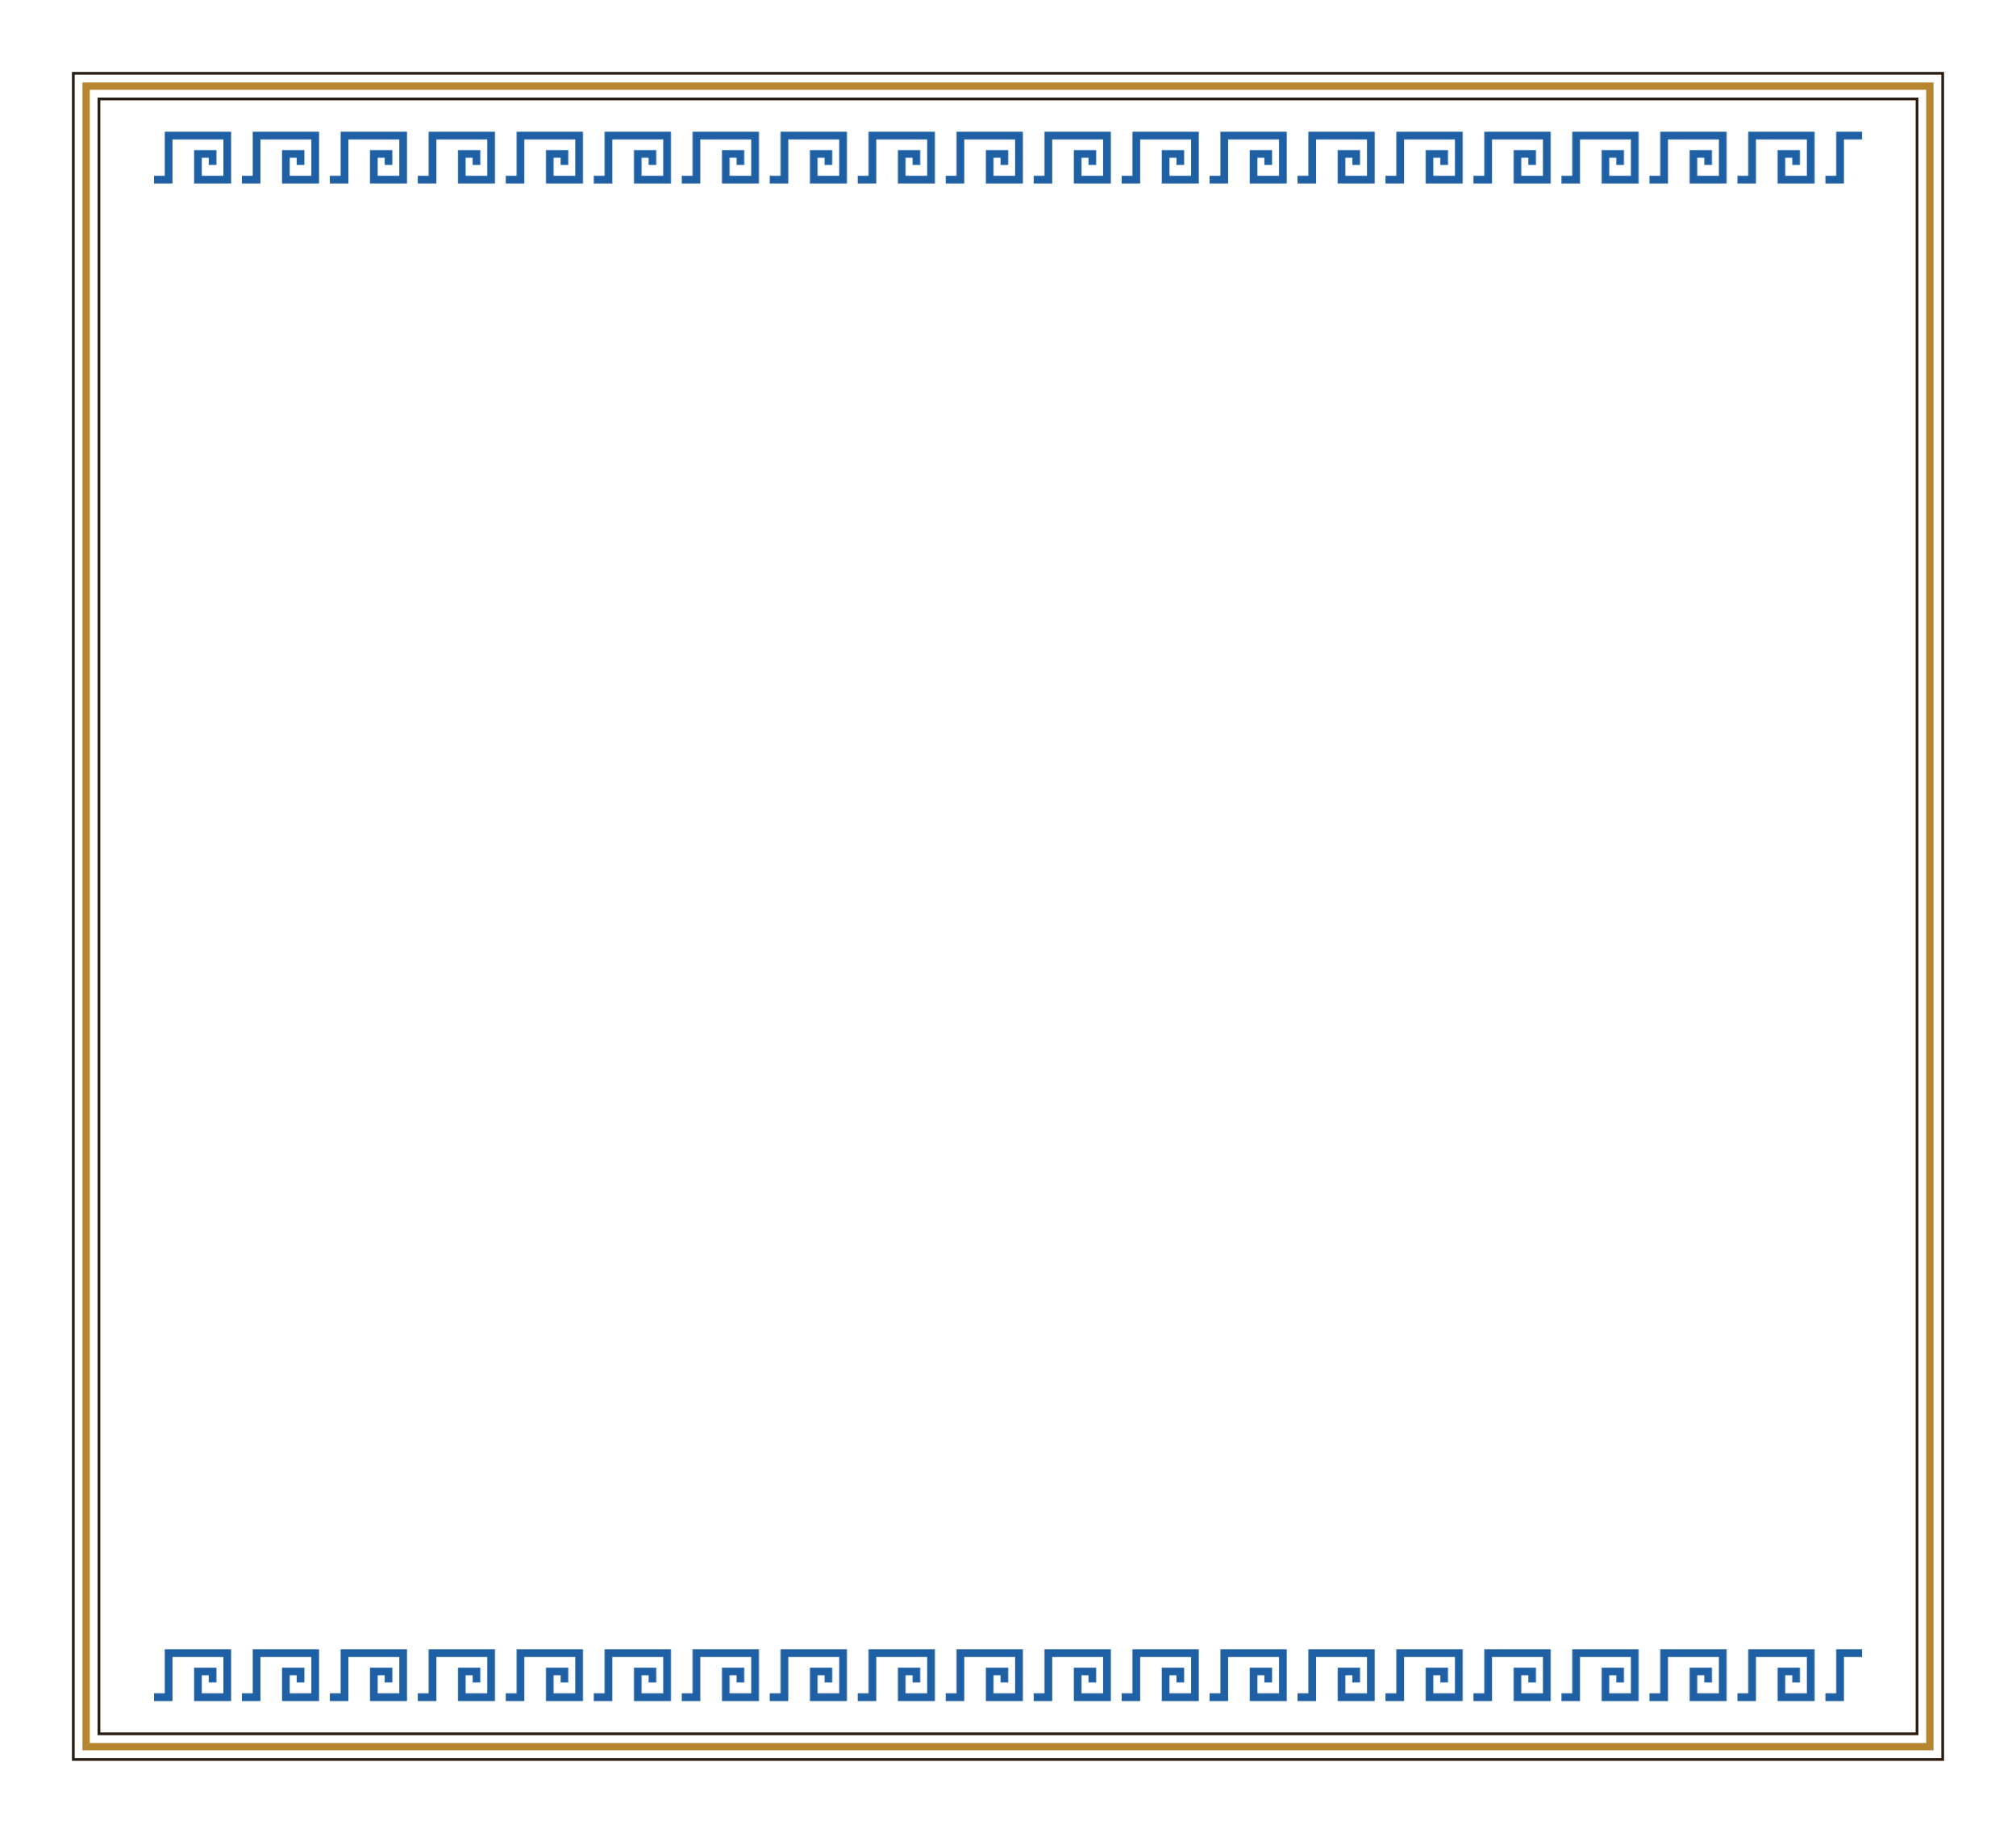
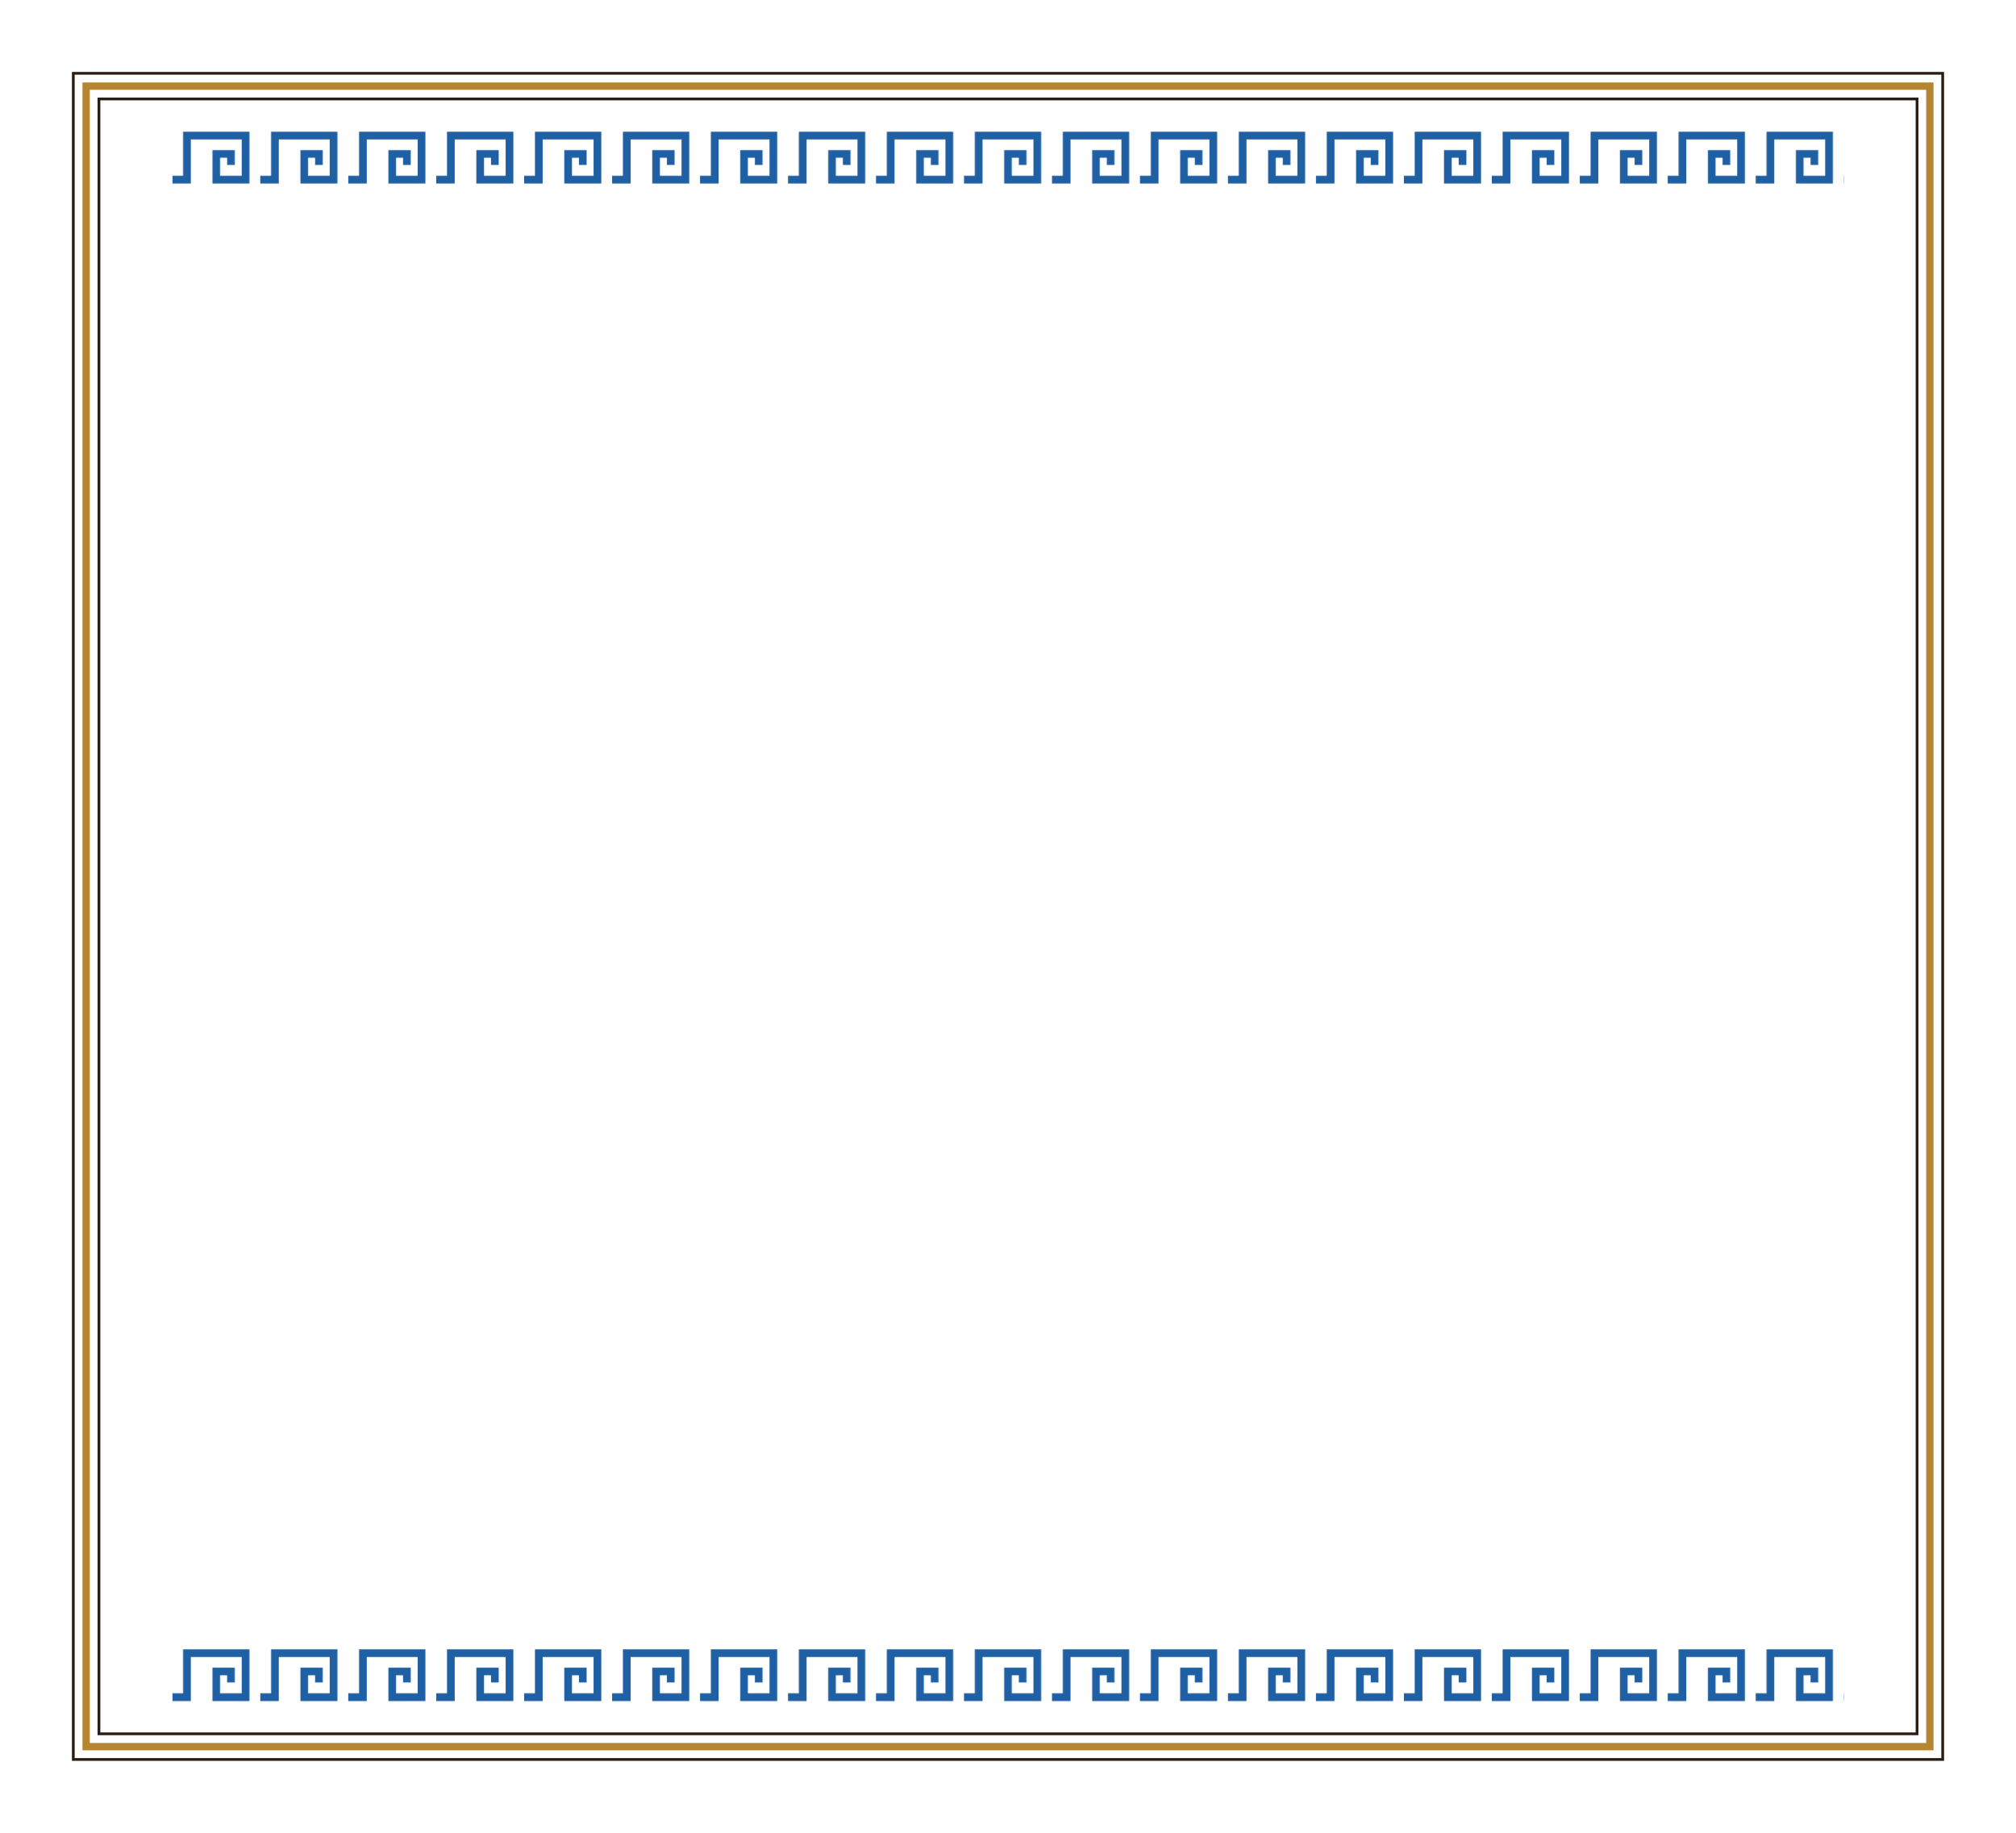
<svg xmlns="http://www.w3.org/2000/svg" width="1100" height="1000" viewBox="0 0 1100 1000" fill="none">
  <defs>
    <pattern id="meandro" width="48" height="32" patternUnits="userSpaceOnUse">
      <path d="M0 28 H 8 V 4 H 40 V 28 H 24 V 14 H 32 V 20" fill="none" stroke="#1F5FA3" stroke-width="4.2" stroke-linejoin="miter" />
    </pattern>
  </defs>
  <rect x="40" y="40" width="1020" height="920" stroke="#2B1D12" stroke-width="1.5" />
  <rect x="47" y="47" width="1006" height="906" stroke="#B5852F" stroke-width="4" />
  <rect x="54" y="54" width="992" height="892" stroke="#2B1D12" stroke-width="1.5" />
-   <svg x="84" y="70" width="932" height="32">
-     <rect width="932" height="32" fill="url(#meandro)" />
+   <svg x="94" y="70" width="912" height="32">
+     <rect width="912" height="32" fill="url(#meandro)" />
  </svg>
-   <svg x="84" y="898" width="932" height="32">
-     <rect width="932" height="32" fill="url(#meandro)" />
+   <svg x="94" y="898" width="912" height="32">
+     <rect width="912" height="32" fill="url(#meandro)" />
  </svg>
</svg>
